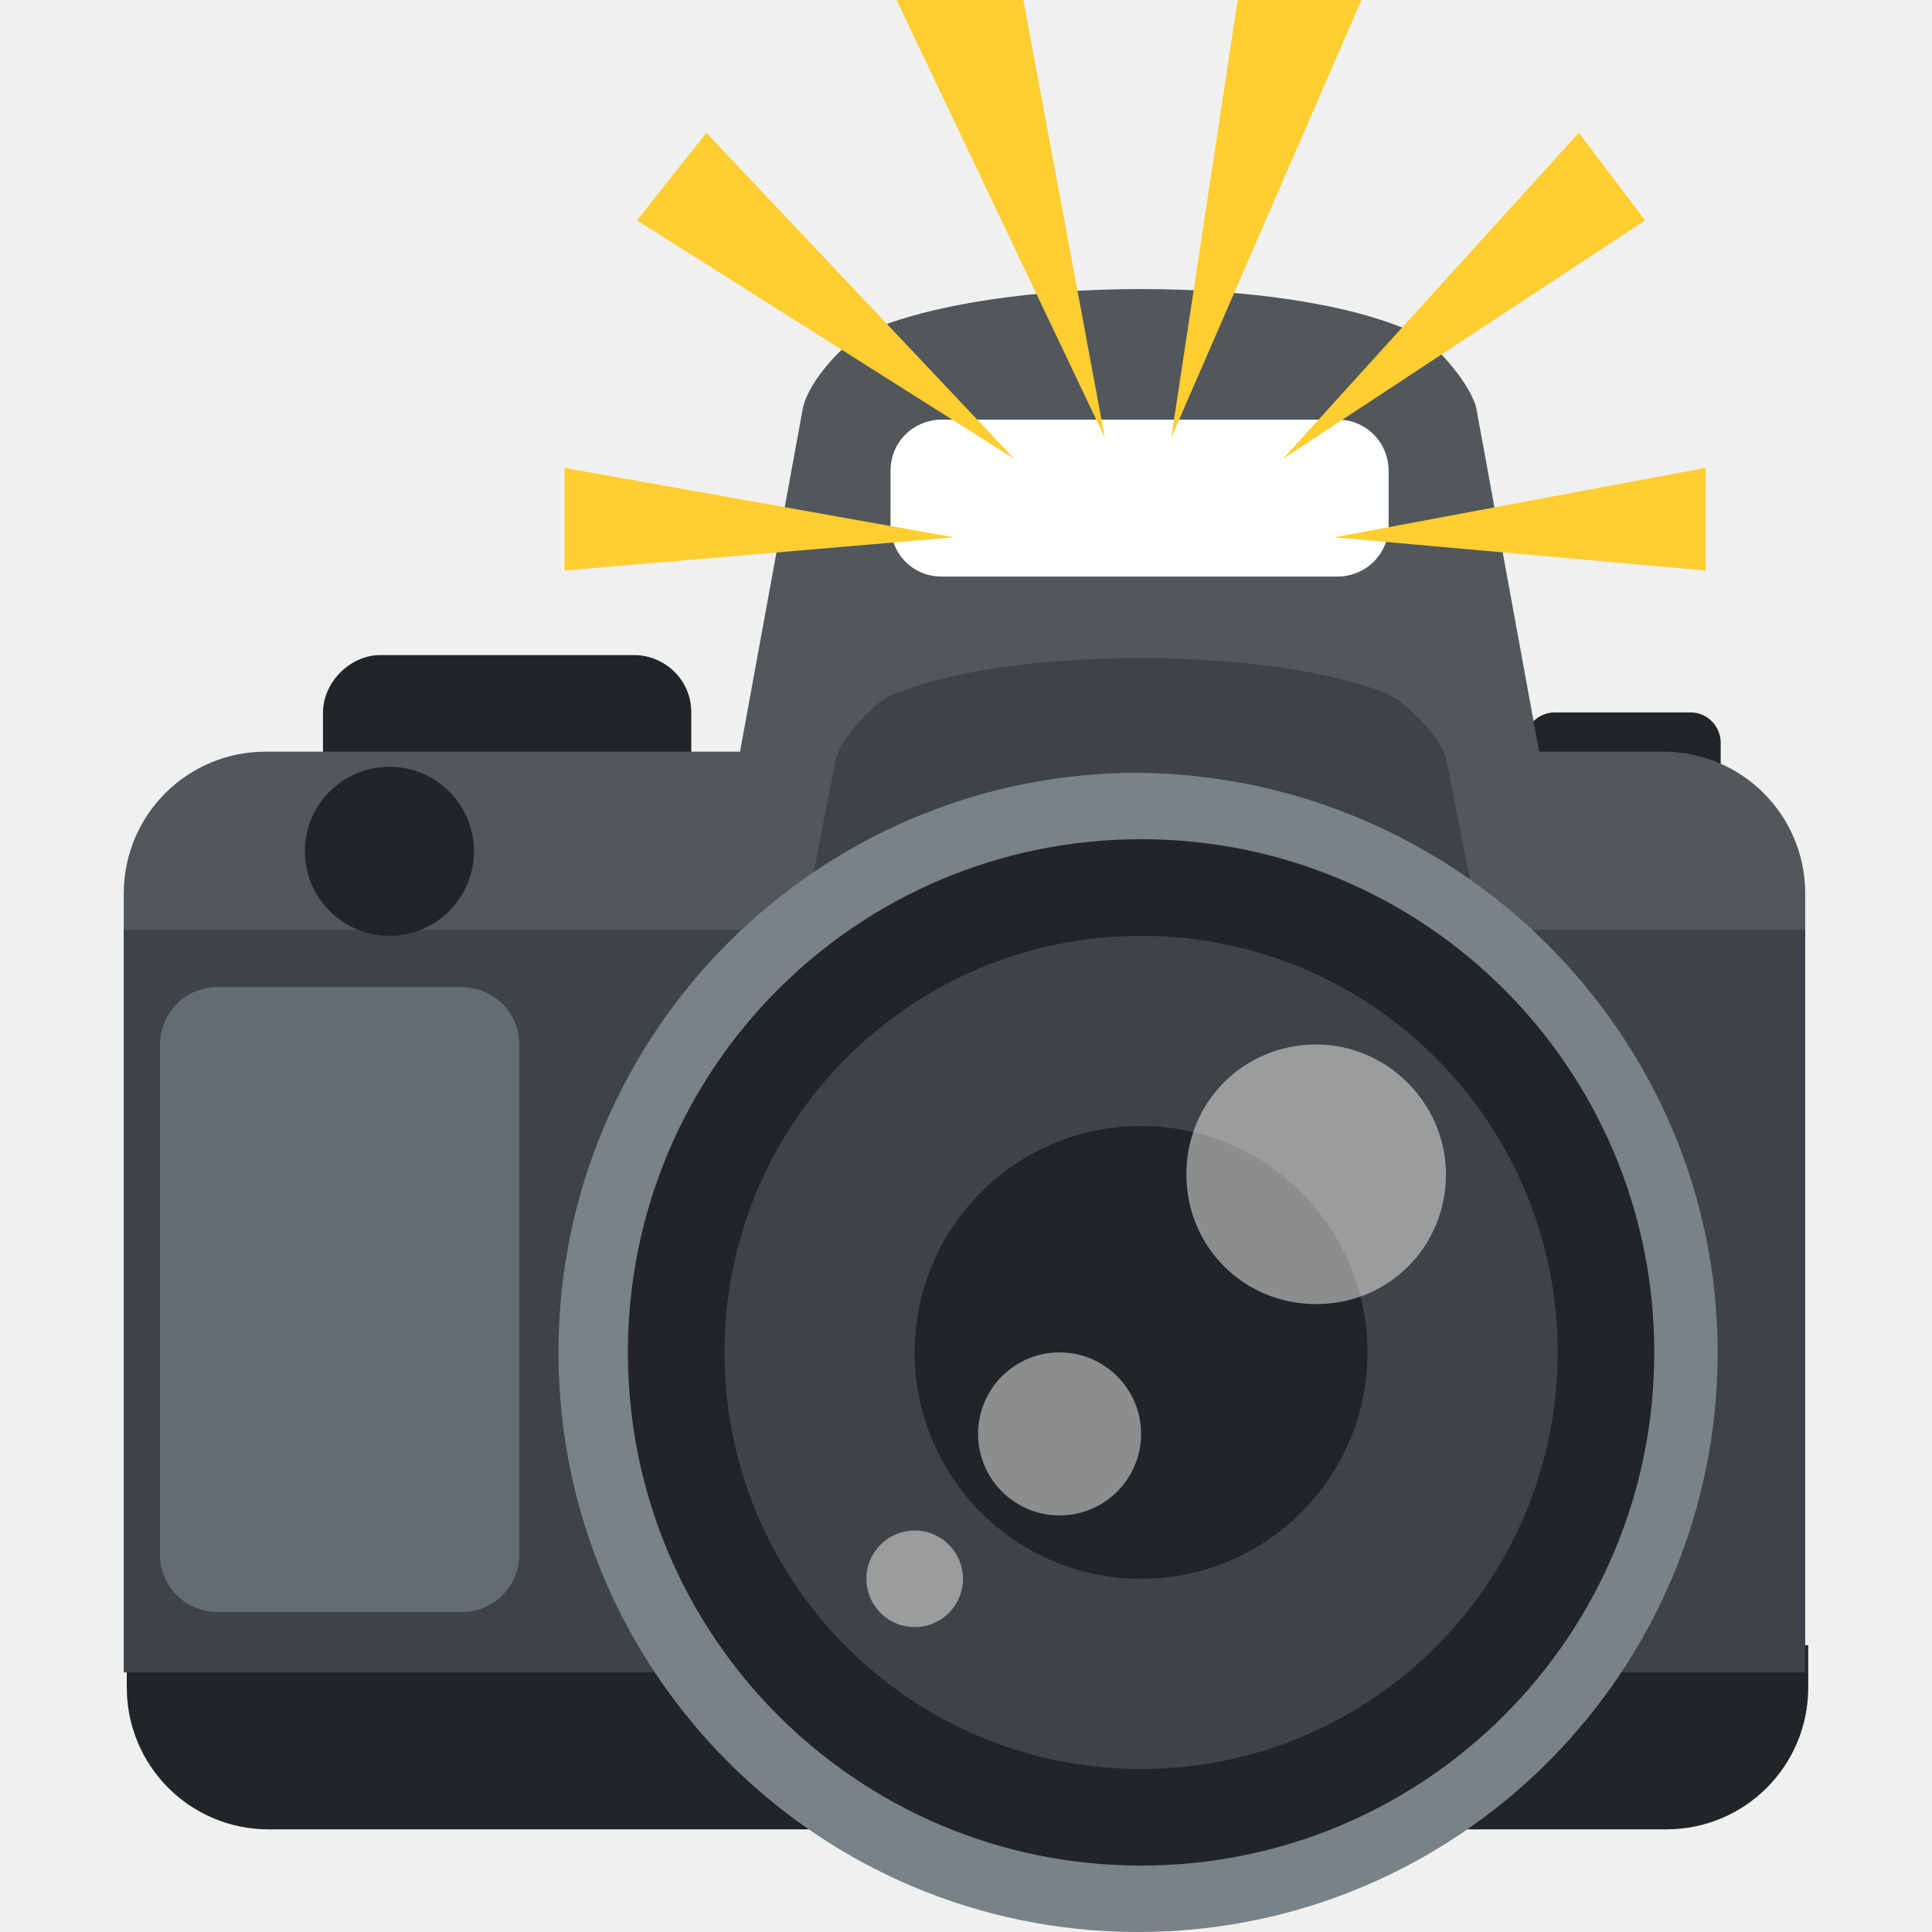
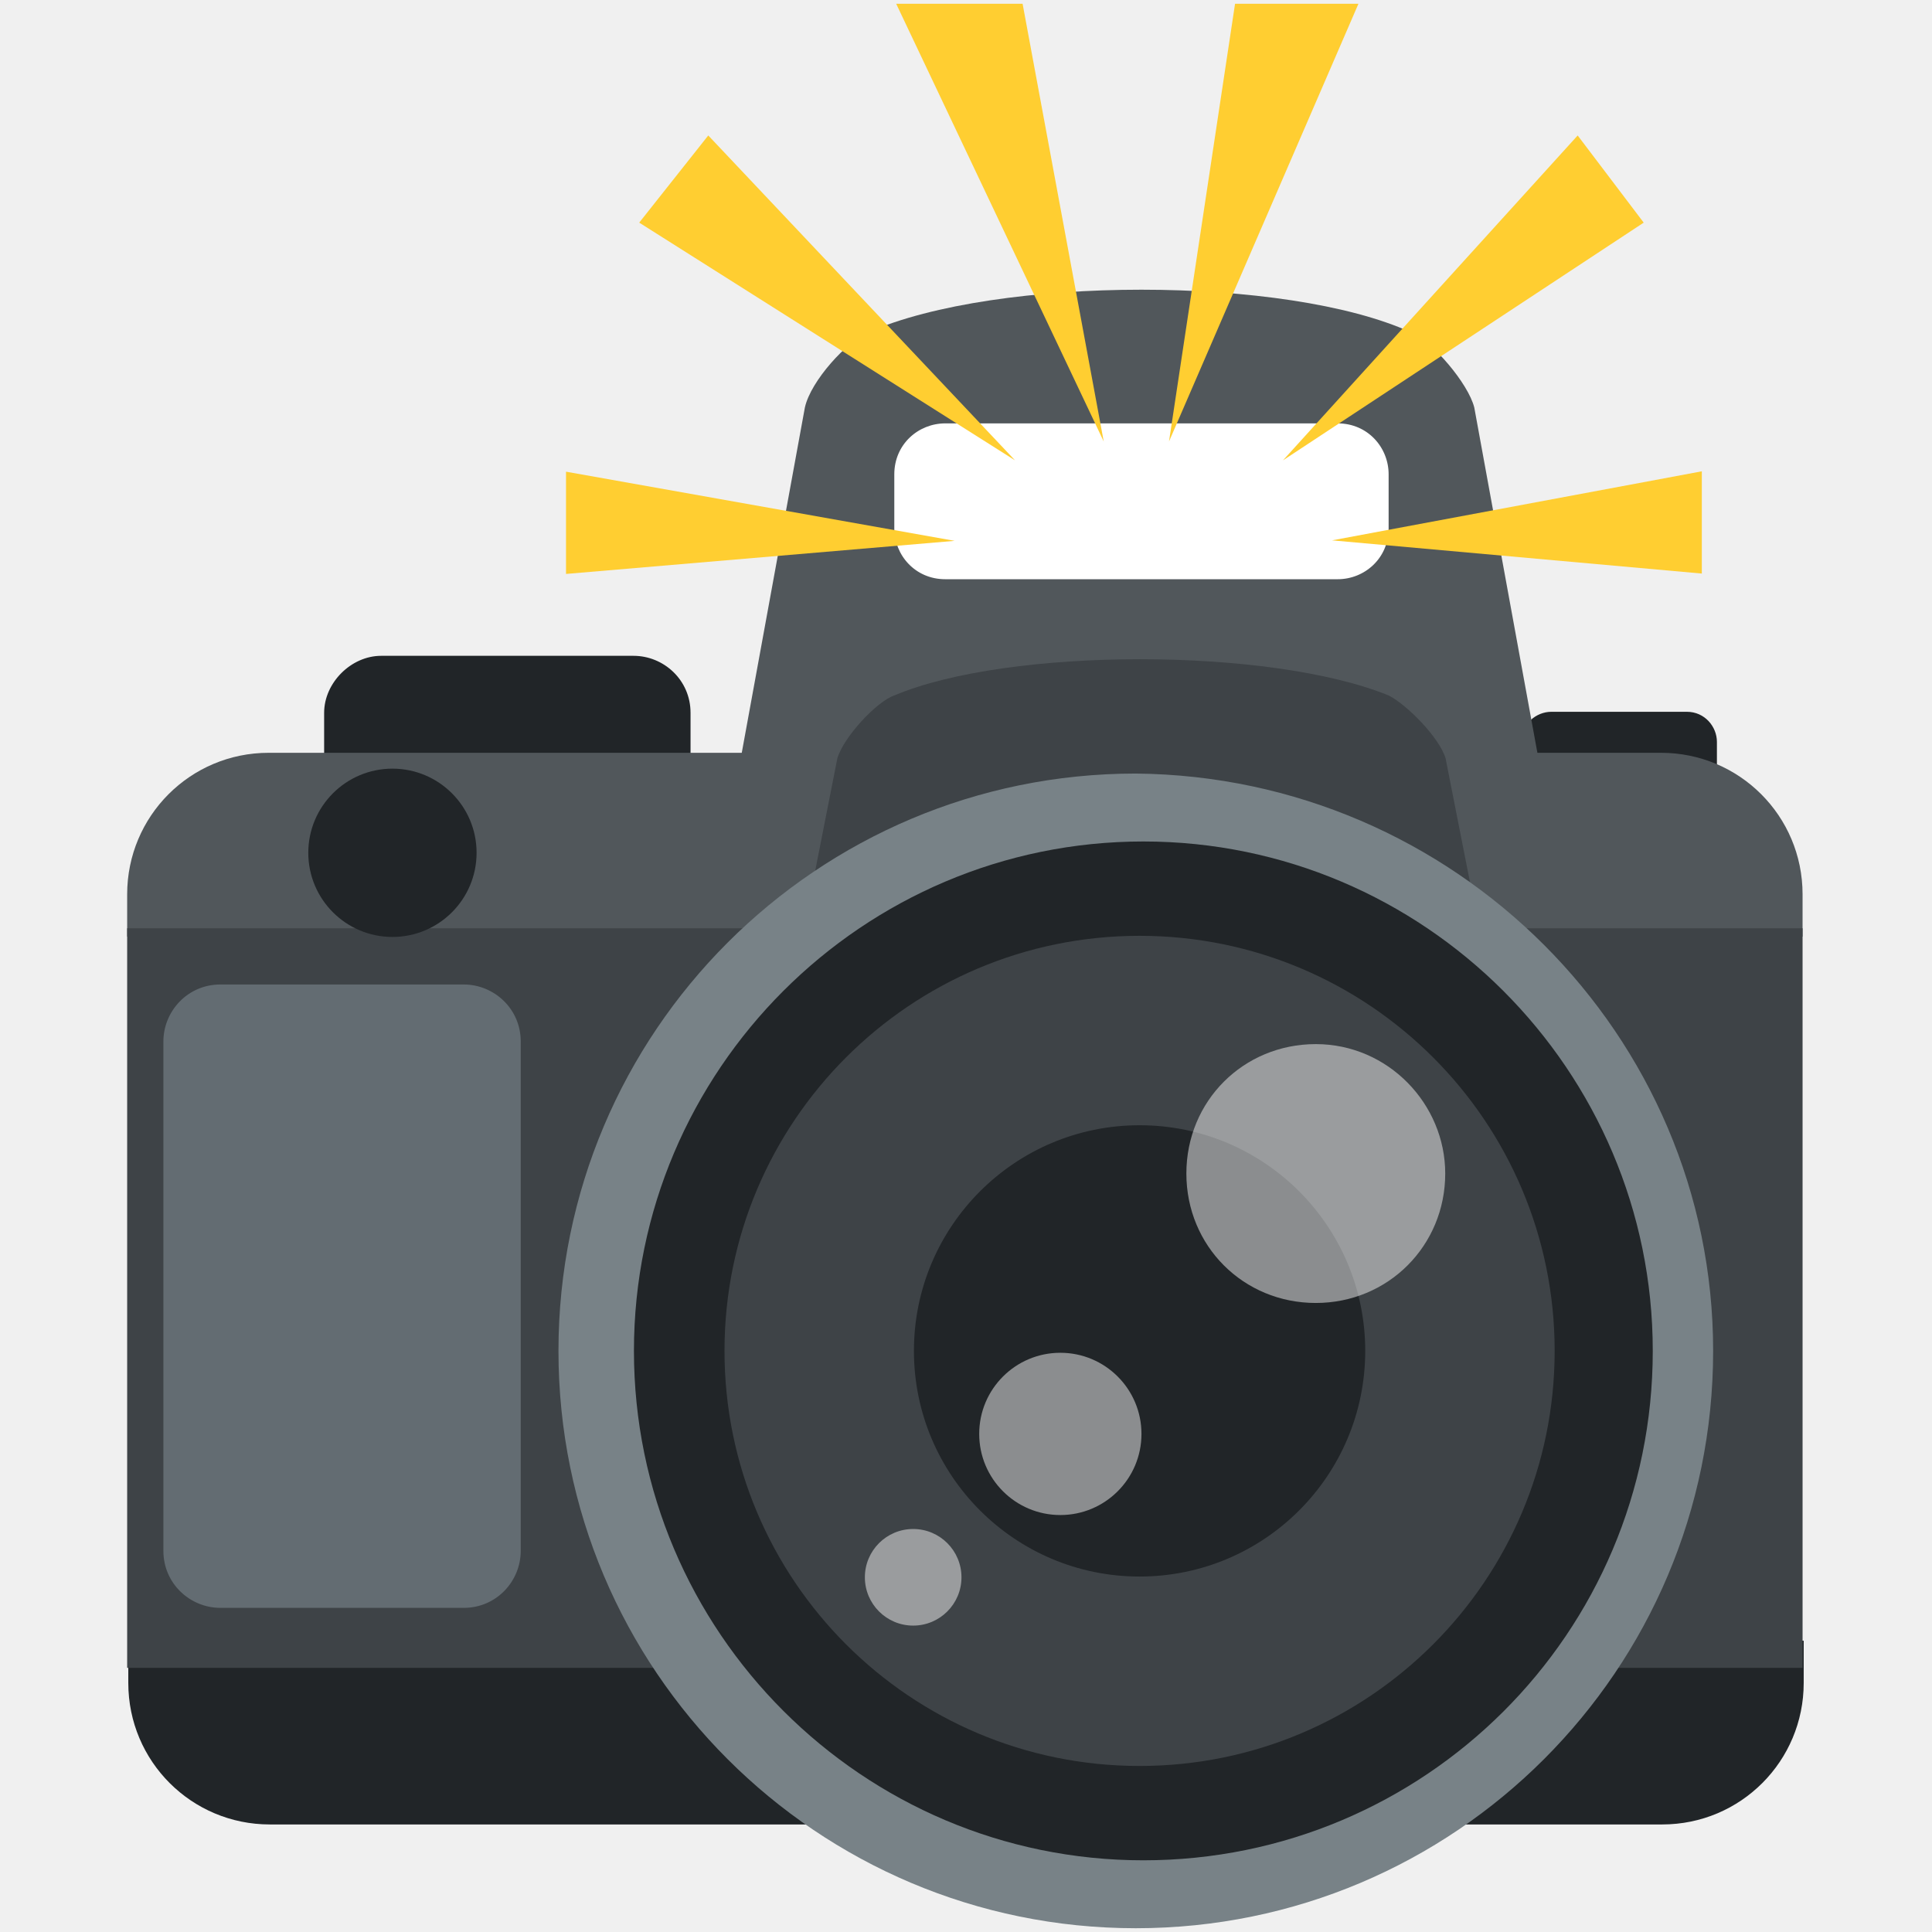
- <svg xmlns="http://www.w3.org/2000/svg" width="800px" height="800px" viewBox="0 0 64 64" aria-hidden="true" role="img" class="iconify iconify--emojione" preserveAspectRatio="xMidYMid meet">
-   <g fill="#212528">
-     <path d="M22.9 26c0 1-.8 1.9-1.9 1.9h-8.4c-1 0-1.9-.8-1.9-1.9v-2.4c0-1 .9-1.9 1.9-1.9H21c1 0 1.9.8 1.9 1.9V26">
- 
- </path>
-     <path d="M57 25.9c0 .6-.5 1-1 1h-4.5c-.6 0-1-.5-1-1v-1.3c0-.6.5-1 1-1H56c.6 0 1 .5 1 1v1.3">
- 
- </path>
-     <path d="M59.9 55.9c0 2.6-2.1 4.7-4.7 4.7H8.9c-2.6 0-4.7-2.1-4.7-4.7v-1.4h55.7v1.4">
- 
- </path>
-   </g>
-   <path d="M4.1 29.6c0-2.6 2.1-4.7 4.7-4.7h46.3c2.6 0 4.7 2.1 4.7 4.7V31H4.1v-1.4z" fill="#51575b">
- 
- </path>
-   <path fill="#3e4347" d="M4.1 30.8h55.7v24.6H4.1z">
- 
- </path>
-   <path d="M51.7 28.8H23.8l2.8-15.3c.2-.9 1.4-2.2 2.1-2.5c4.3-1.9 13.9-1.9 18.1 0c.7.3 1.9 1.7 2.1 2.5l2.8 15.3" fill="#51575b">
- 
- </path>
-   <path d="M50.4 37.8H25.2l2.5-12.7c.2-.7 1.3-1.9 1.9-2.1c3.8-1.6 12.5-1.6 16.4 0c.6.3 1.7 1.4 1.9 2.1l2.5 12.7" fill="#3e4347">
- 
- </path>
-   <path d="M56.9 44.8c0 10.6-8.6 19.2-19.2 19.2s-19.2-8.6-19.2-19.2s8.6-19.2 19.2-19.2c10.6.1 19.2 8.7 19.2 19.2" fill="#788287">
- 
- </path>
-   <path d="M54.8 44.8c0 9.4-7.6 17-17 17s-17-7.6-17-17s7.6-17 17-17s17 7.6 17 17" fill="#212528">
- 
- </path>
-   <circle cx="37.8" cy="44.8" r="13.8" fill="#3e4347">
- 
- </circle>
-   <circle cx="37.8" cy="44.8" r="7.5" fill="#212528">
- 
- </circle>
-   <g fill="#f5f5f5">
-     <path d="M47.9 38.9c0 2.4-1.9 4.3-4.3 4.3s-4.3-1.9-4.3-4.3s1.9-4.3 4.3-4.3s4.3 2 4.3 4.3" opacity=".5">
- 
- </path>
-     <circle cx="35.1" cy="47.5" r="2.7" opacity=".5">
- 
- </circle>
-     <circle cx="30.3" cy="52.3" r="1.6" opacity=".5">
- 
- </circle>
-   </g>
-   <path d="M17.2 51.5c0 1-.8 1.9-1.9 1.9H7.2c-1 0-1.9-.8-1.9-1.9V34.6c0-1 .8-1.9 1.9-1.9h8.1c1 0 1.9.8 1.9 1.9v16.9" fill="#636c72">
- 
- </path>
-   <circle cx="12.9" cy="28.2" r="2.8" fill="#212528">
- 
- </circle>
-   <path d="M46 17.4c0 1-.8 1.7-1.7 1.7H31.2c-1 0-1.7-.8-1.7-1.7v-1.8c0-1 .8-1.7 1.7-1.7h13.1c1 0 1.7.8 1.7 1.7v1.8" fill="#ffffff">
- 
- </path>
-   <g fill="#ffce31">
-     <path d="M42.5 15.2l12-7.9l-2.2-2.9z">
- 
- </path>
-     <path d="M56.5 18.9v-3.4l-12.3 2.3z">
- 
- </path>
-     <path d="M45.1 0H41l-2.2 14.5z">
- 
- </path>
-     <path d="M33.6 15.2L23.4 4.4l-2.3 2.9z">
- 
- </path>
-     <path d="M33.9 0h-4.2l6.9 14.5z">
- 
- </path>
-     <path d="M18.7 15.5v3.4l12.9-1.1z">
- 
- </path>
-   </g>
+ <svg xmlns="http://www.w3.org/2000/svg" width="512" height="512" version="1.1" viewBox="0 0 512 512">
+   <path d="m183 208c0 7.97-6.38 15.1-15.1 15.1h-66.9c-7.97 0-15.1-6.38-15.1-15.1v-19.1c0-7.97 7.17-15.1 15.1-15.1h66.9c7.97 0 15.1 6.38 15.1 15.1v19.1" fill="#212528" />
+   <path d="m455 207c0 4.78-3.98 7.97-7.97 7.97h-35.9c-4.78 0-7.97-3.98-7.97-7.97v-10.4c0-4.78 3.98-7.97 7.97-7.97h35.9c4.78 0 7.97 3.98 7.97 7.97v10.4" fill="#212528" />
+   <path d="m478 446c0 20.7-16.7 37.5-37.5 37.5h-369c-20.7 0-37.5-16.7-37.5-37.5v-11.2h444v11.2" fill="#212528" />
+   <path d="m33.7 237c0-20.7 16.7-37.5 37.5-37.5h369c20.7 0 37.5 16.7 37.5 37.5v11.2h-444z" fill="#51575b" />
+   <path d="m33.7 246h444v196h-444z" fill="#3e4347" />
+   <path d="m413 230h-222l22.3-122c1.59-7.17 11.2-17.5 16.7-19.9 34.3-15.1 111-15.1 144 0 5.58 2.39 15.1 13.5 16.7 19.9l22.3 122" fill="#51575b" />
+   <path d="m403 302h-201l19.9-101c1.59-5.58 10.4-15.1 15.1-16.7 30.3-12.8 99.6-12.8 131 0 4.78 2.39 13.5 11.2 15.1 16.7l19.9 101" fill="#3e4347" />
+   <path d="m454 358c0 84.5-68.5 153-153 153s-153-68.5-153-153 68.5-153 153-153c84.5 0.797 153 69.3 153 153" fill="#788287" />
+   <path d="m438 358c0 74.9-60.6 135-135 135s-135-60.6-135-135 60.6-135 135-135 135 60.6 135 135" fill="#212528" />
+   <circle cx="302" cy="358" r="110" fill="#3e4347" />
+   <circle cx="302" cy="358" r="59.8" fill="#212528" />
+   <path d="m383 311c0 19.1-15.1 34.3-34.3 34.3s-34.3-15.1-34.3-34.3 15.1-34.3 34.3-34.3 34.3 15.9 34.3 34.3" opacity=".5" fill="#f5f5f5" />
+   <circle cx="281" cy="380" r="21.5" opacity=".5" fill="#f5f5f5" />
+   <circle cx="242" cy="418" r="12.8" opacity=".5" fill="#f5f5f5" />
+   <path d="m138 411c0 7.97-6.38 15.1-15.1 15.1h-64.5c-7.97 0-15.1-6.38-15.1-15.1v-135c0-7.97 6.38-15.1 15.1-15.1h64.5c7.97 0 15.1 6.38 15.1 15.1v135" fill="#636c72" />
+   <circle cx="104" cy="226" r="22.3" fill="#212528" />
+   <path d="m368 140c0 7.97-6.38 13.5-13.5 13.5h-104c-7.97 0-13.5-6.38-13.5-13.5v-14.3c0-7.97 6.38-13.5 13.5-13.5h104c7.97 0 13.5 6.38 13.5 13.5v14.3" fill="#ffffff" />
+   <path d="m340 122 95.6-63-17.5-23.1z" fill="#ffce31" />
+   <path d="m451 152v-27.1l-98 18.3z" fill="#ffce31" />
+   <path d="m360 1h-32.7l-17.5 116z" fill="#ffce31" />
+   <path d="m269 122-81.3-86.1-18.3 23.1z" fill="#ffce31" />
+   <path d="m271 1h-33.5l55 116z" fill="#ffce31" />
+   <path d="m150 125v27.1l103-8.77z" fill="#ffce31" />
</svg>
